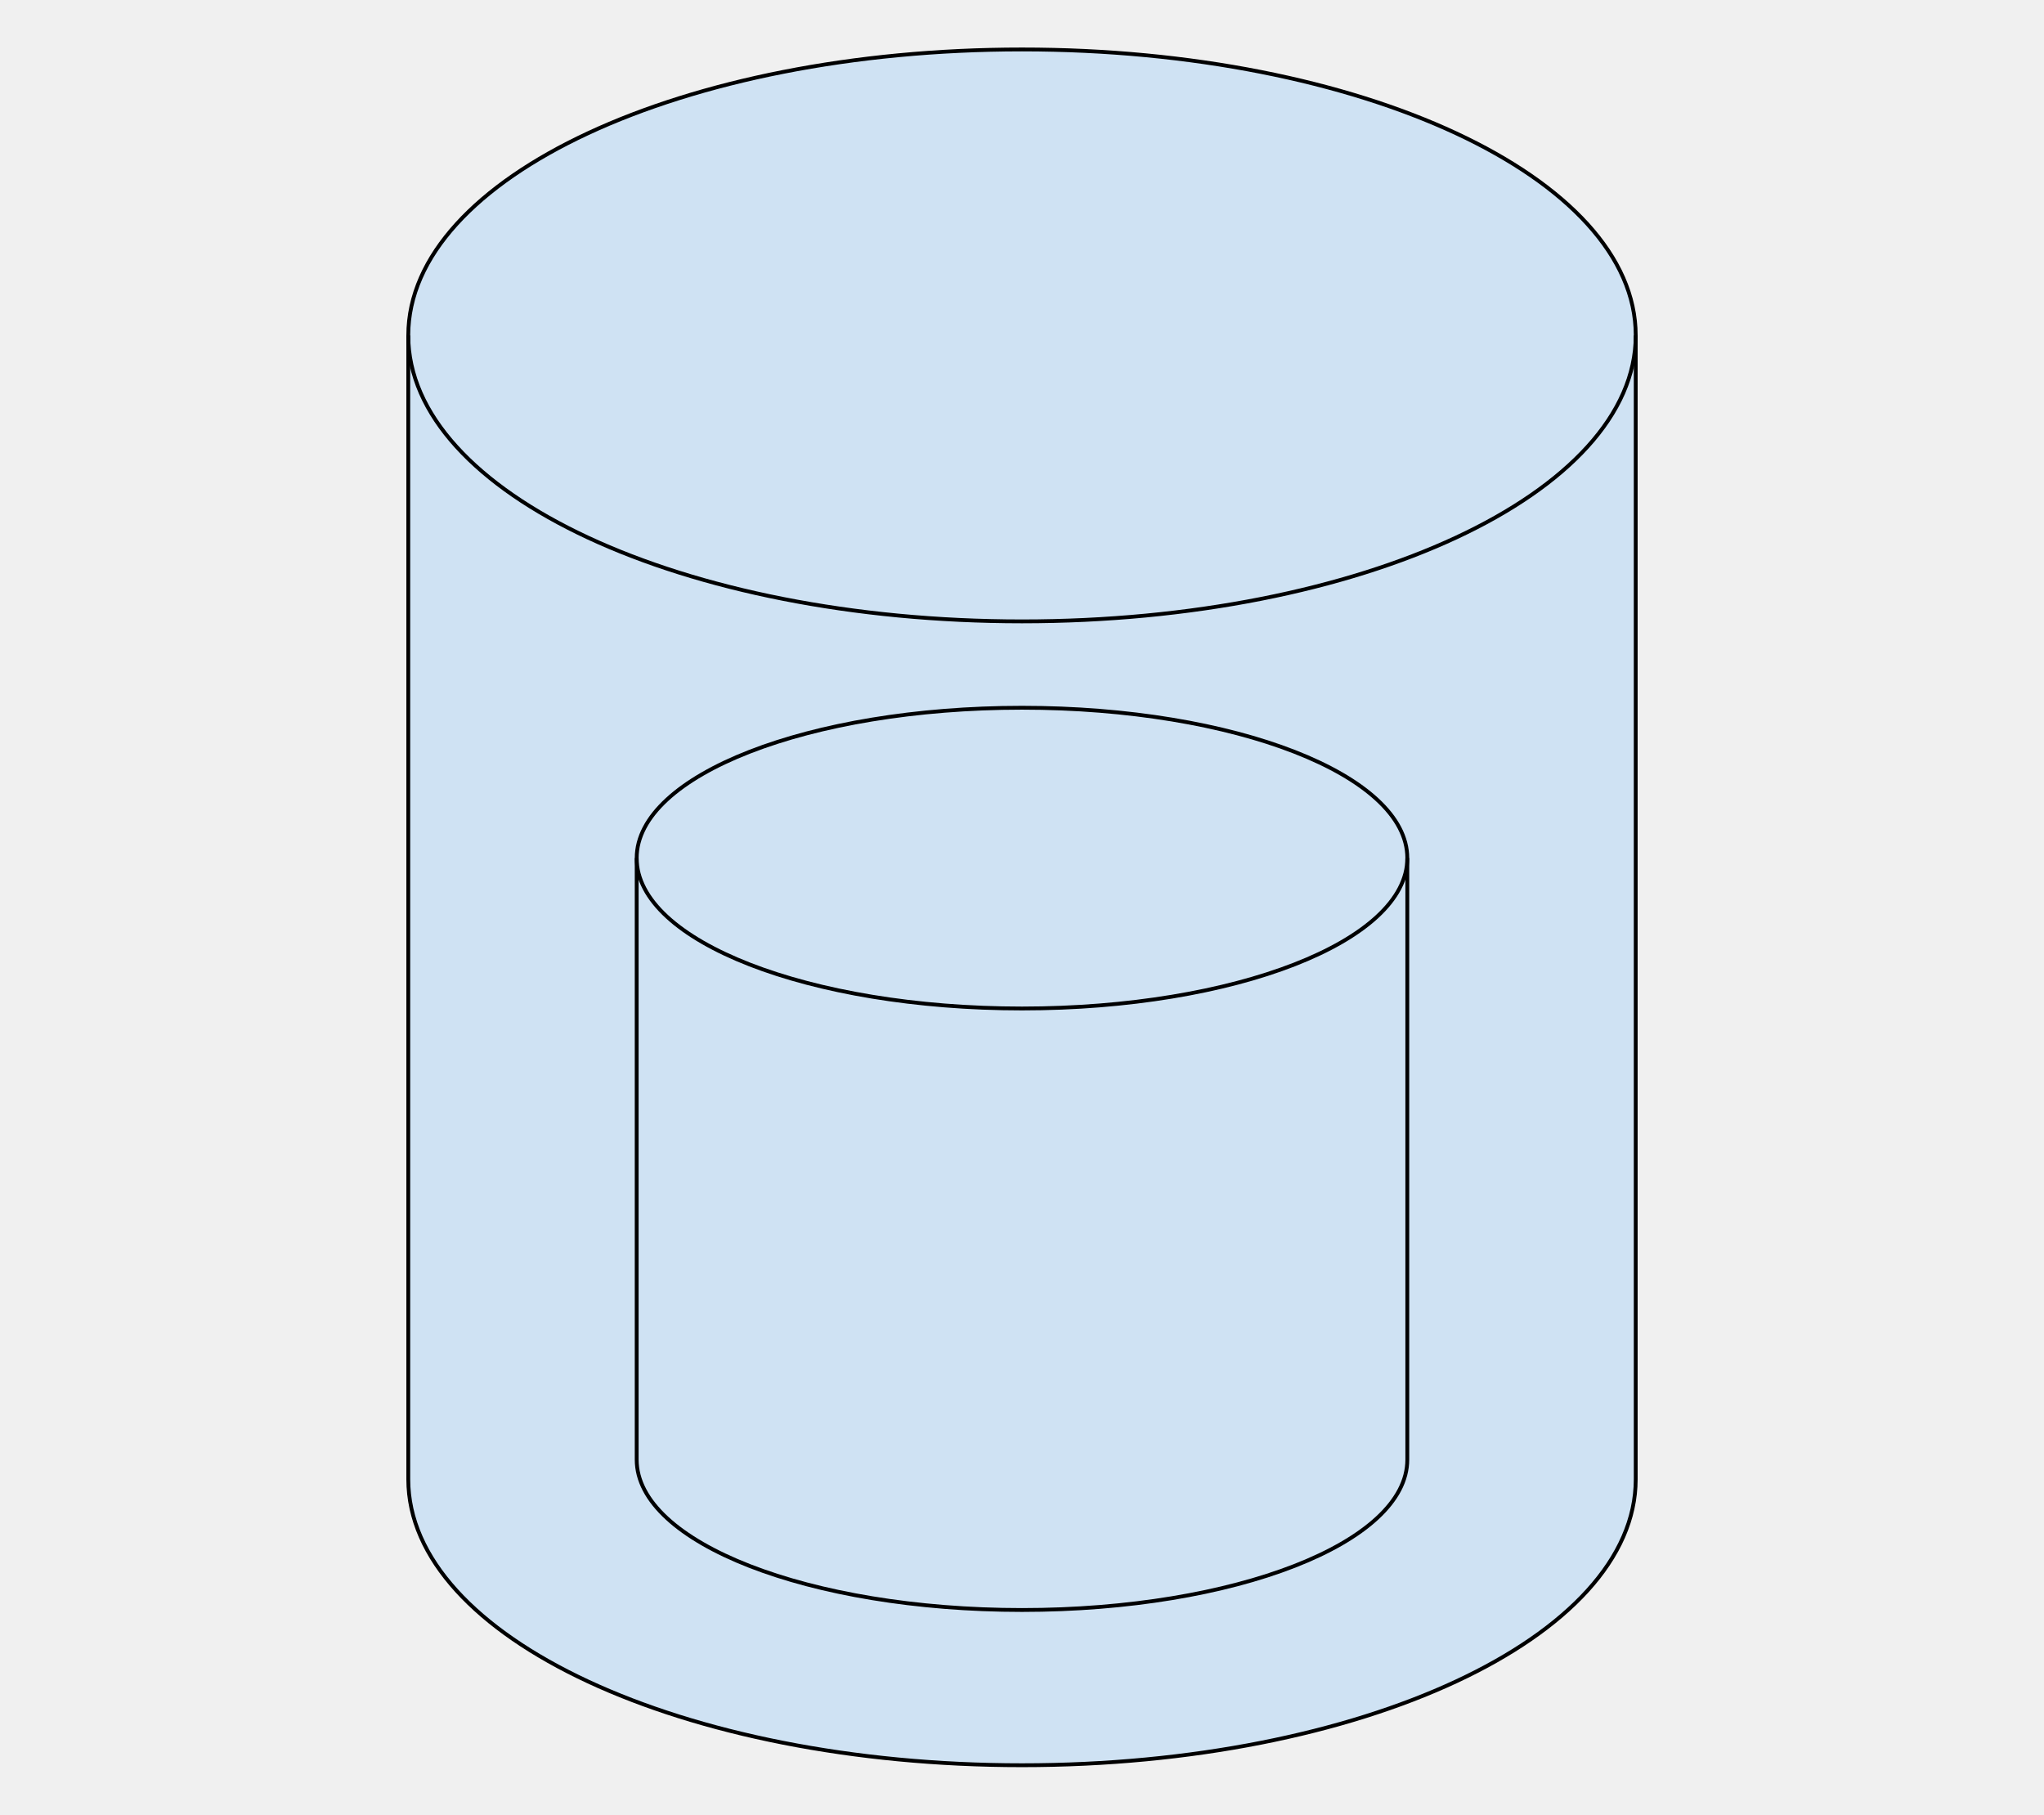
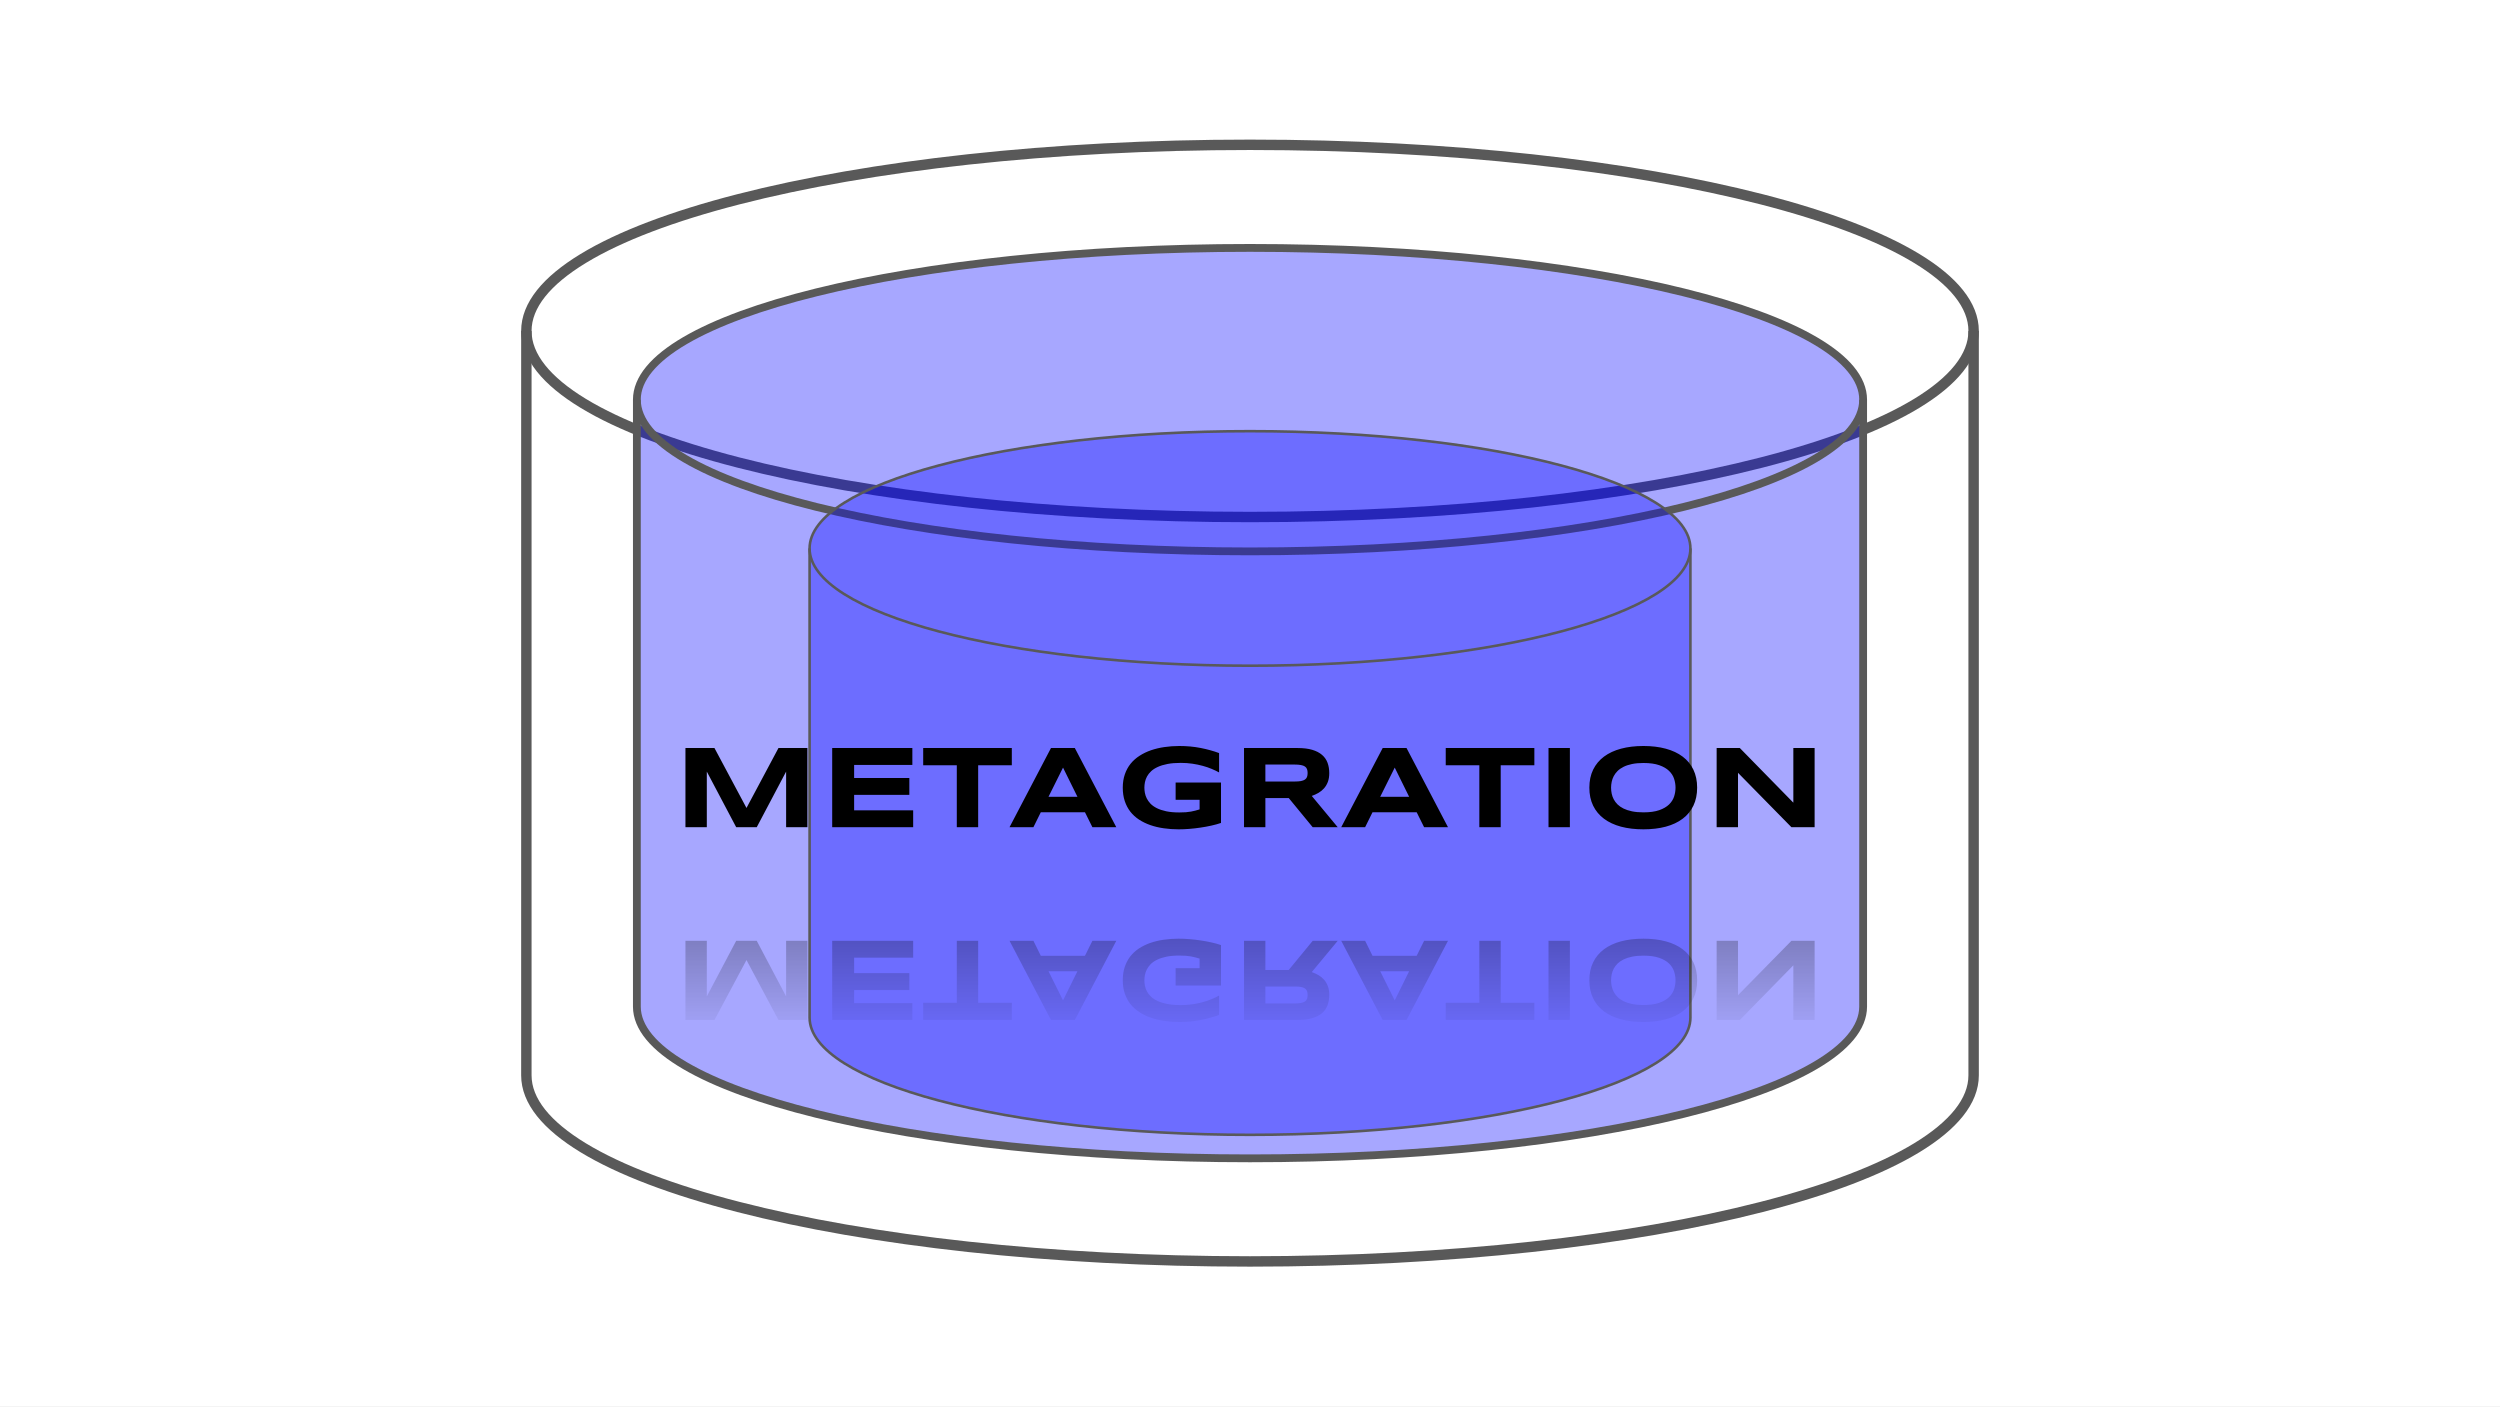
- <svg xmlns="http://www.w3.org/2000/svg" version="1.1" viewBox="0.0 0.0 533.089 473.302" fill="none" stroke="none" stroke-linecap="square" stroke-miterlimit="10">
-   <clipPath id="p.0">
-     <path d="m0 0l533.089 0l0 473.302l-533.089 0l0 -473.302z" clip-rule="nonzero" />
+ <svg xmlns="http://www.w3.org/2000/svg" xmlns:xlink="http://www.w3.org/1999/xlink" version="1.1" viewBox="0.0 0.0 960.0 540.0" fill="none" stroke="none" stroke-linecap="square" stroke-miterlimit="10">
+   <clipPath id="g111e7b17c30_0_0.0">
+     <path d="m0 0l960.0 0l0 540.0l-960.0 0l0 -540.0z" clip-rule="nonzero" />
  </clipPath>
-   <g clip-path="url(#p.0)">
-     <path fill="#000000" fill-opacity="0.0" d="m0 0l533.089 0l0 473.302l-533.089 0z" fill-rule="evenodd" />
-     <path fill="#cfe2f3" d="m106.483 87.482l0 0c0 -41.192 71.662 -74.584 160.062 -74.584c88.4 0 160.062 33.393 160.062 74.584l0 298.338c0 41.192 -71.662 74.584 -160.062 74.584c-88.4 0 -160.062 -33.393 -160.062 -74.584z" fill-rule="evenodd" />
-     <path fill="#000000" fill-opacity="0.0" d="m426.606 87.482l0 0c0 41.192 -71.662 74.584 -160.062 74.584c-88.4 0 -160.062 -33.393 -160.062 -74.584" fill-rule="evenodd" />
-     <path fill="#000000" fill-opacity="0.0" d="m106.483 87.482l0 0c0 -41.192 71.662 -74.584 160.062 -74.584c88.4 0 160.062 33.393 160.062 74.584l0 298.338c0 41.192 -71.662 74.584 -160.062 74.584c-88.4 0 -160.062 -33.393 -160.062 -74.584z" fill-rule="evenodd" />
-     <path stroke="#000000" stroke-width="1.0" stroke-linejoin="round" stroke-linecap="butt" d="m426.606 87.482l0 0c0 41.192 -71.662 74.584 -160.062 74.584c-88.4 0 -160.062 -33.393 -160.062 -74.584" fill-rule="evenodd" />
-     <path stroke="#000000" stroke-width="1.0" stroke-linejoin="round" stroke-linecap="butt" d="m106.483 87.482l0 0c0 -41.192 71.662 -74.584 160.062 -74.584c88.4 0 160.062 33.393 160.062 74.584l0 298.338c0 41.192 -71.662 74.584 -160.062 74.584c-88.4 0 -160.062 -33.393 -160.062 -74.584z" fill-rule="evenodd" />
-     <path fill="#cfe2f3" d="m166.051 223.811l0 0c0 -21.661 44.992 -39.22 100.492 -39.22c55.5 0 100.492 17.56 100.492 39.22l0 156.882c0 21.661 -44.992 39.22 -100.492 39.22c-55.5 0 -100.492 -17.56 -100.492 -39.22z" fill-rule="evenodd" />
-     <path fill="#000000" fill-opacity="0.0" d="m367.035 223.811l0 0c0 21.661 -44.992 39.22 -100.492 39.22c-55.5 0 -100.492 -17.56 -100.492 -39.22" fill-rule="evenodd" />
-     <path fill="#000000" fill-opacity="0.0" d="m166.051 223.811l0 0c0 -21.661 44.992 -39.22 100.492 -39.22c55.5 0 100.492 17.56 100.492 39.22l0 156.882c0 21.661 -44.992 39.22 -100.492 39.22c-55.5 0 -100.492 -17.56 -100.492 -39.22z" fill-rule="evenodd" />
-     <path stroke="#000000" stroke-width="1.0" stroke-linejoin="round" stroke-linecap="butt" d="m367.035 223.811l0 0c0 21.661 -44.992 39.22 -100.492 39.22c-55.5 0 -100.492 -17.56 -100.492 -39.22" fill-rule="evenodd" />
-     <path stroke="#000000" stroke-width="1.0" stroke-linejoin="round" stroke-linecap="butt" d="m166.051 223.811l0 0c0 -21.661 44.992 -39.22 100.492 -39.22c55.5 0 100.492 17.56 100.492 39.22l0 156.882c0 21.661 -44.992 39.22 -100.492 39.22c-55.5 0 -100.492 -17.56 -100.492 -39.22z" fill-rule="evenodd" />
+   <g clip-path="url(#g111e7b17c30_0_0.0)">
+     <path fill="#ffffff" d="m0 0l960.0 0l0 540.0l-960.0 0z" fill-rule="evenodd" />
+     <path fill="#000000" fill-opacity="0.0" d="m202.123 127.07l0 0c0 -39.469 124.409 -71.465 277.875 -71.465c153.466 0 277.875 31.996 277.875 71.465l0 285.86c0 39.469 -124.409 71.465 -277.875 71.465c-153.466 0 -277.875 -31.996 -277.875 -71.465z" fill-rule="evenodd" />
+     <path fill="#000000" fill-opacity="0.0" d="m757.874 127.07l0 0c0 39.469 -124.409 71.465 -277.875 71.465c-153.466 0 -277.875 -31.996 -277.875 -71.465" fill-rule="evenodd" />
+     <path fill="#000000" fill-opacity="0.0" d="m202.123 127.07l0 0c0 -39.469 124.409 -71.465 277.875 -71.465c153.466 0 277.875 31.996 277.875 71.465l0 285.86c0 39.469 -124.409 71.465 -277.875 71.465c-153.466 0 -277.875 -31.996 -277.875 -71.465z" fill-rule="evenodd" />
+     <path stroke="#595959" stroke-width="4.0" stroke-linejoin="round" stroke-linecap="butt" d="m757.874 127.07l0 0c0 39.469 -124.409 71.465 -277.875 71.465c-153.466 0 -277.875 -31.996 -277.875 -71.465" fill-rule="evenodd" />
+     <path stroke="#595959" stroke-width="4.0" stroke-linejoin="round" stroke-linecap="butt" d="m202.123 127.07l0 0c0 -39.469 124.409 -71.465 277.875 -71.465c153.466 0 277.875 31.996 277.875 71.465l0 285.86c0 39.469 -124.409 71.465 -277.875 71.465c-153.466 0 -277.875 -31.996 -277.875 -71.465z" fill-rule="evenodd" />
+     <path fill="#0000ff" fill-opacity="0.346" d="m244.558 153.464l0 0c0 -32.18 105.411 -58.268 235.442 -58.268c130.031 0 235.442 26.087 235.442 58.268l0 233.071c0 32.18 -105.411 58.268 -235.442 58.268c-130.031 0 -235.442 -26.087 -235.442 -58.268z" fill-rule="evenodd" />
+     <path fill="#000000" fill-opacity="0.0" d="m715.442 153.464l0 0c0 32.18 -105.411 58.268 -235.442 58.268c-130.031 0 -235.442 -26.087 -235.442 -58.268" fill-rule="evenodd" />
+     <path fill="#000000" fill-opacity="0.0" d="m244.558 153.464l0 0c0 -32.18 105.411 -58.268 235.442 -58.268c130.031 0 235.442 26.087 235.442 58.268l0 233.071c0 32.18 -105.411 58.268 -235.442 58.268c-130.031 0 -235.442 -26.087 -235.442 -58.268z" fill-rule="evenodd" />
+     <path stroke="#595959" stroke-width="3.0" stroke-linejoin="round" stroke-linecap="butt" d="m715.442 153.464l0 0c0 32.18 -105.411 58.268 -235.442 58.268c-130.031 0 -235.442 -26.087 -235.442 -58.268" fill-rule="evenodd" />
+     <path stroke="#595959" stroke-width="3.0" stroke-linejoin="round" stroke-linecap="butt" d="m244.558 153.464l0 0c0 -32.18 105.411 -58.268 235.442 -58.268c130.031 0 235.442 26.087 235.442 58.268l0 233.071c0 32.18 -105.411 58.268 -235.442 58.268c-130.031 0 -235.442 -26.087 -235.442 -58.268z" fill-rule="evenodd" />
+     <path fill="#0000ff" fill-opacity="0.346" d="m310.881 210.602l0 0c0 -24.872 75.717 -45.035 169.119 -45.035c93.402 0 169.119 20.163 169.119 45.035l0 180.14c0 24.872 -75.717 45.035 -169.119 45.035c-93.402 0 -169.119 -20.163 -169.119 -45.035z" fill-rule="evenodd" />
+     <path fill="#000000" fill-opacity="0.0" d="m649.119 210.602l0 0c0 24.872 -75.717 45.035 -169.119 45.035c-93.402 0 -169.119 -20.163 -169.119 -45.035" fill-rule="evenodd" />
+     <path fill="#000000" fill-opacity="0.0" d="m310.881 210.602l0 0c0 -24.872 75.717 -45.035 169.119 -45.035c93.402 0 169.119 20.163 169.119 45.035l0 180.14c0 24.872 -75.717 45.035 -169.119 45.035c-93.402 0 -169.119 -20.163 -169.119 -45.035z" fill-rule="evenodd" />
+     <path stroke="#595959" stroke-width="1.0" stroke-linejoin="round" stroke-linecap="butt" d="m649.119 210.602l0 0c0 24.872 -75.717 45.035 -169.119 45.035c-93.402 0 -169.119 -20.163 -169.119 -45.035" fill-rule="evenodd" />
+     <path stroke="#595959" stroke-width="1.0" stroke-linejoin="round" stroke-linecap="butt" d="m310.881 210.602l0 0c0 -24.872 75.717 -45.035 169.119 -45.035c93.402 0 169.119 20.163 169.119 45.035l0 180.14c0 24.872 -75.717 45.035 -169.119 45.035c-93.402 0 -169.119 -20.163 -169.119 -45.035z" fill-rule="evenodd" />
+     <g mask="url(#mask-g111e7b17c30_0_0.1)">
+       <use xlink:href="#g111e7b17c30_0_0.1" transform="matrix(1.0 0.0 0.0 -1.0 0.0 678.9186)" />
+     </g>
+     <defs>
+       <mask id="mask-g111e7b17c30_0_0.1" maskUnits="userSpaceOnUse" x="244.559" y="339.459" width="470.898" height="74.331">
+         <linearGradient gradientUnits="userSpaceOnUse" id="gradient-g111e7b17c30_0_0.1" x1="244.559" y1="339.458" x2="244.559" y2="398.924">
+           <stop offset="0%" stop-color="#ffffff" stop-opacity="0.38" />
+           <stop offset="100%" stop-color="#ffffff" stop-opacity="0.0" />
+         </linearGradient>
+         <rect fill="url(#gradient-g111e7b17c30_0_0.1)" x="244.559" y="339.459" width="470.898" height="74.331" />
+       </mask>
+     </defs>
+     <g id="g111e7b17c30_0_0.1">
+       <path fill="#000000" fill-opacity="0.0" d="m244.559 265.129l470.898 0l0 74.331l-470.898 0z" fill-rule="evenodd" />
+       <path fill="#000000" d="m301.869 317.649l0 -21.359l-11.281 21.359l-7.891 0l-11.281 -21.359l0 21.359l-8.203 0l0 -30.406l11.141 0l12.297 23.016l12.281 -23.016l11.109 0l0 30.406l-8.172 0zm17.694 0l0 -30.406l30.781 0l0 6.484l-22.359 0l0 5.016l21.203 0l0 6.484l-21.203 0l0 5.938l22.672 0l0 6.484l-31.094 0zm56.052 -23.797l0 23.797l-8.203 0l0 -23.797l-12.906 0l0 -6.609l34.031 0l0 6.609l-12.922 0zm41.01 18.047l-16.953 0l-2.844 5.75l-9.172 0l15.922 -30.406l9.156 0l15.922 30.406l-9.172 0l-2.859 -5.75zm-14.0 -5.938l11.109 0l-5.531 -11.203l-5.578 11.203zm50.146 -19.5q4.469 0 8.312 0.766q3.844 0.766 7.047 1.953l0 7.438q-1.266 -0.703 -2.844 -1.359q-1.578 -0.672 -3.438 -1.172q-1.859 -0.516 -3.984 -0.828q-2.125 -0.312 -4.469 -0.312q-2.922 0 -5.094 0.422q-2.172 0.422 -3.719 1.141q-1.547 0.703 -2.547 1.641q-1.0 0.938 -1.578 2.0q-0.562 1.062 -0.797 2.172q-0.219 1.109 -0.219 2.141q0 0.906 0.188 1.969q0.188 1.062 0.703 2.125q0.531 1.062 1.453 2.047q0.938 0.969 2.422 1.719q1.5 0.75 3.594 1.203q2.109 0.453 5.016 0.453q1.453 0 2.531 -0.078q1.094 -0.094 1.984 -0.25q0.906 -0.156 1.688 -0.375q0.797 -0.219 1.625 -0.469l0 -3.672l-9.203 0l0 -6.656l17.422 0l0 15.531q-1.641 0.562 -3.672 1.016q-2.016 0.453 -4.172 0.766q-2.156 0.328 -4.328 0.5q-2.172 0.172 -4.094 0.172q-2.984 0 -5.734 -0.406q-2.75 -0.391 -5.125 -1.219q-2.375 -0.828 -4.344 -2.109q-1.953 -1.281 -3.344 -3.047q-1.375 -1.781 -2.141 -4.062q-0.766 -2.297 -0.766 -5.156q0 -2.828 0.797 -5.125q0.797 -2.312 2.219 -4.078q1.438 -1.766 3.438 -3.047q2.0 -1.297 4.406 -2.125q2.406 -0.828 5.141 -1.219q2.734 -0.406 5.625 -0.406zm33.134 31.188l-8.203 0l0 -30.406l20.578 0q3.312 0 5.625 0.688q2.312 0.688 3.766 1.953q1.453 1.25 2.109 3.031q0.656 1.781 0.656 3.969q0 1.938 -0.547 3.375q-0.547 1.438 -1.469 2.469q-0.906 1.016 -2.125 1.734q-1.219 0.703 -2.578 1.172l9.969 12.016l-9.609 0l-9.203 -11.203l-8.969 0l0 11.203zm16.219 -20.812q0 -0.875 -0.234 -1.484q-0.219 -0.625 -0.797 -1.016q-0.578 -0.391 -1.547 -0.562q-0.953 -0.188 -2.391 -0.188l-11.25 0l0 6.516l11.25 0q1.438 0 2.391 -0.172q0.969 -0.188 1.547 -0.578q0.578 -0.391 0.797 -1.0q0.234 -0.625 0.234 -1.516zm41.875 15.062l-16.953 0l-2.844 5.75l-9.172 0l15.922 -30.406l9.156 0l15.922 30.406l-9.172 0l-2.859 -5.75zm-14.0 -5.938l11.109 0l-5.531 -11.203l-5.578 11.203zm46.271 -12.109l0 23.797l-8.203 0l0 -23.797l-12.906 0l0 -6.609l34.031 0l0 6.609l-12.922 0zm18.359 23.797l0 -30.406l8.203 0l0 30.406l-8.203 0zm57.072 -15.188q0 3.922 -1.438 6.922q-1.438 3.0 -4.125 5.016q-2.672 2.016 -6.5 3.047q-3.812 1.016 -8.562 1.016q-4.766 0 -8.609 -1.016q-3.828 -1.031 -6.531 -3.047q-2.703 -2.016 -4.172 -5.016q-1.453 -3.0 -1.453 -6.922q0 -3.906 1.453 -6.906q1.469 -3.0 4.172 -5.016q2.703 -2.016 6.531 -3.047q3.844 -1.031 8.609 -1.031q4.75 0 8.562 1.031q3.828 1.031 6.5 3.047q2.688 2.016 4.125 5.016q1.438 3.0 1.438 6.906zm-8.297 0q0 -1.703 -0.547 -3.391q-0.547 -1.703 -1.938 -3.047q-1.375 -1.344 -3.766 -2.188q-2.391 -0.844 -6.078 -0.844q-2.484 0 -4.375 0.391q-1.875 0.391 -3.25 1.078q-1.359 0.672 -2.297 1.594q-0.922 0.922 -1.484 1.984q-0.547 1.047 -0.781 2.188q-0.234 1.125 -0.234 2.234q0 1.141 0.234 2.297q0.234 1.141 0.781 2.188q0.562 1.047 1.484 1.969q0.938 0.906 2.297 1.578q1.375 0.672 3.25 1.062q1.891 0.391 4.375 0.391q3.688 0 6.078 -0.844q2.391 -0.844 3.766 -2.188q1.391 -1.359 1.938 -3.047q0.547 -1.703 0.547 -3.406zm44.505 15.188l-20.516 -20.891l0 20.891l-8.203 0l0 -30.406l8.906 0l20.547 20.984l0 -20.984l8.172 0l0 30.406l-8.906 0z" fill-rule="nonzero" />
+     </g>
  </g>
</svg>
